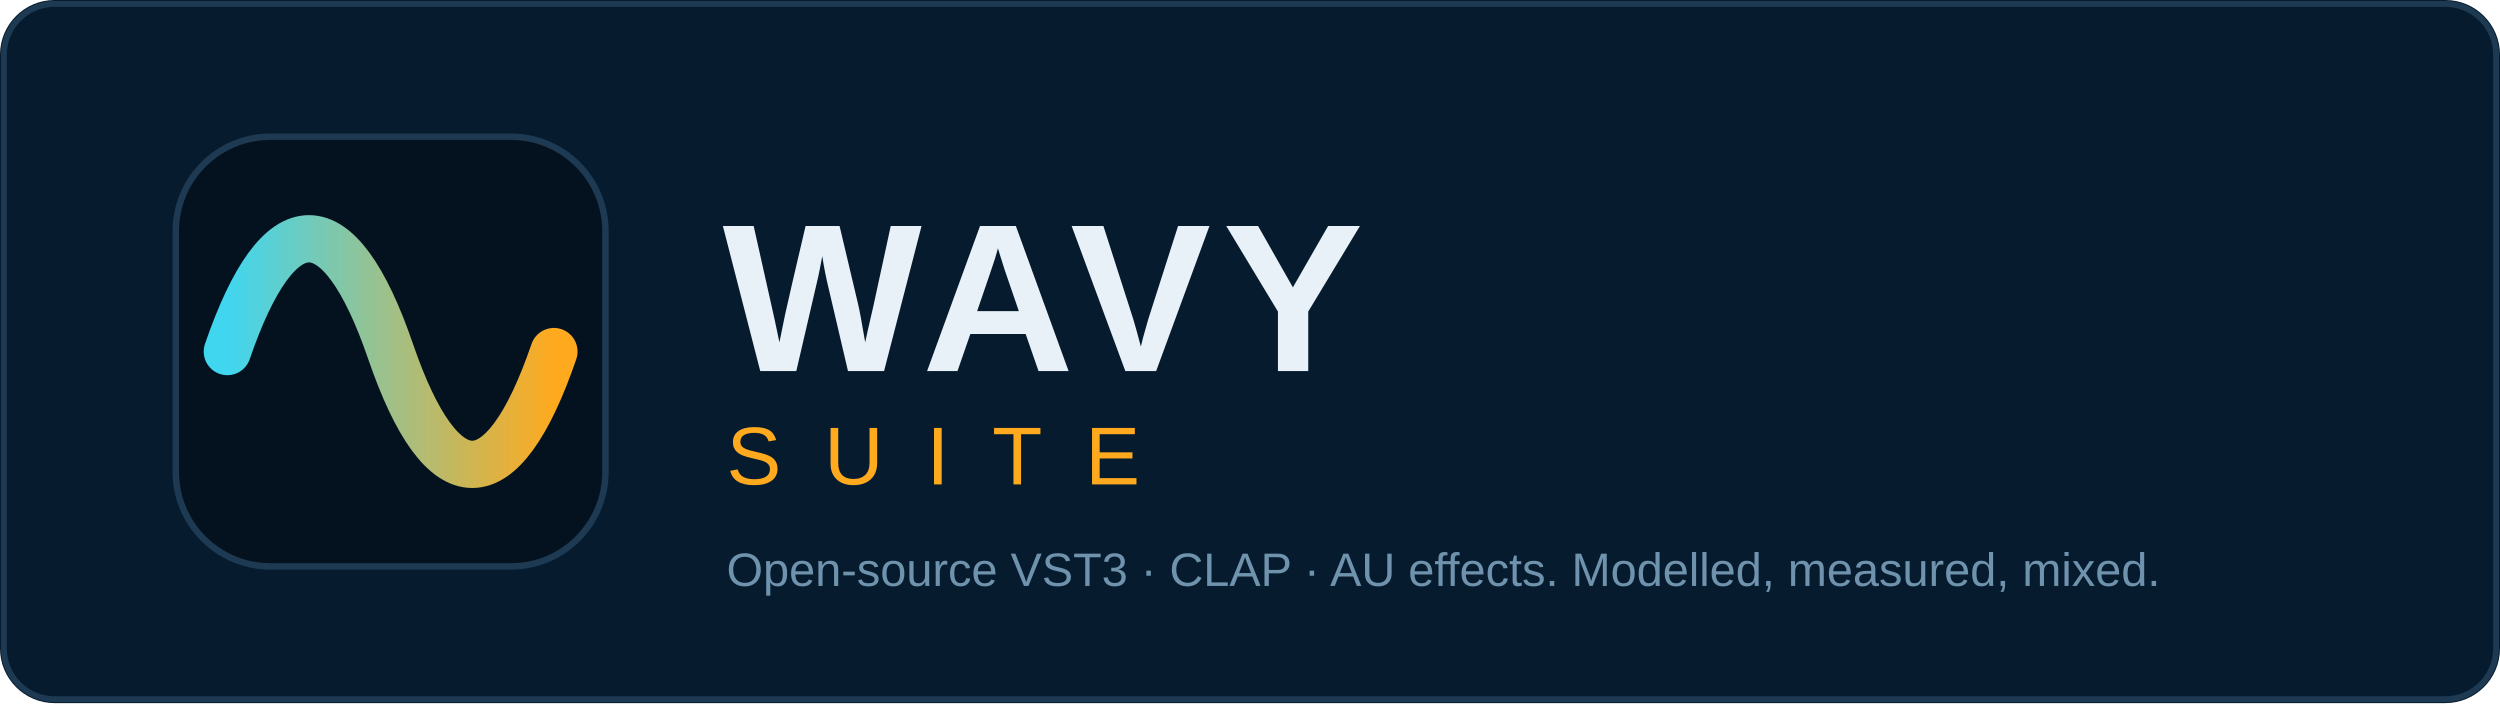
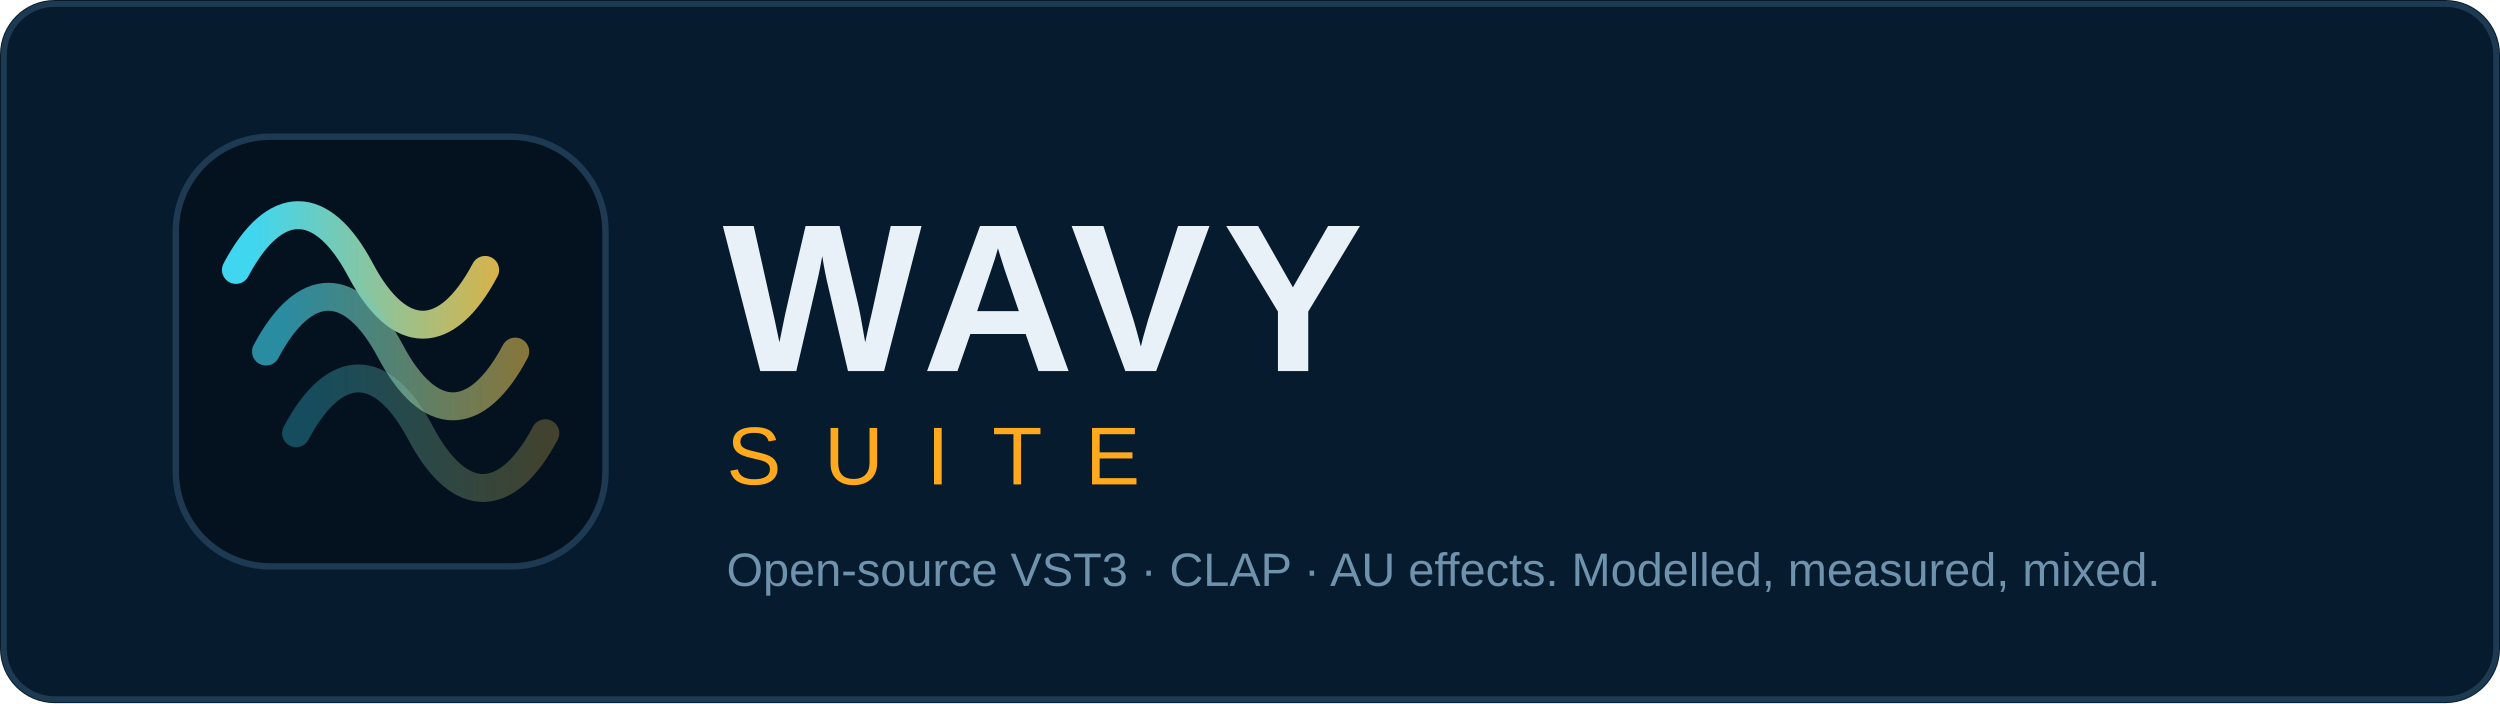
<svg xmlns="http://www.w3.org/2000/svg" viewBox="0 0 1280 360" width="1280" height="360" role="img">
  <defs>
-     <linearGradient id="wg" x1="24" y1="0" x2="176" y2="0" gradientUnits="userSpaceOnUse">
+     <linearGradient id="wg" x1="28" y1="0" x2="172" y2="0" gradientUnits="userSpaceOnUse">
      <stop offset="0" stop-color="#40d6f0" />
      <stop offset="1" stop-color="#ffaa1e" />
    </linearGradient>
  </defs>
  <rect width="1280" height="360" rx="28" fill="#061b2e" />
  <rect x="2" y="2" width="1276" height="356" rx="26" fill="none" stroke="#1d3a52" stroke-width="3" />
  <g transform="translate(90 70) scale(1.1)">
    <rect width="200" height="200" rx="44" fill="#04121f" stroke="#1d3a52" stroke-width="3" />
-     <path d="M24 100 C48 30,76 30,100 100 S152 170,176 100" fill="none" stroke="url(#wg)" stroke-width="22" stroke-linecap="round" />
+     <g fill="none" stroke="url(#wg)" stroke-linecap="round" stroke-width="13">
+       <path d="M20 0 C38 -34,60 -34,78 0 S118 34,136 0" transform="translate(8 62)" />
+       <path d="M20 0 C38 -34,60 -34,78 0 S118 34,136 0" transform="translate(22 100)" opacity=".62" />
+       <path d="M20 0 C38 -34,60 -34,78 0 S118 34,136 0" transform="translate(36 138)" opacity=".3" />
+     </g>
  </g>
  <text x="370" y="190" font-family="Segoe UI, Arial, Helvetica, sans-serif" font-size="108" font-weight="700" fill="#e8f1f7" letter-spacing="6">WAVY</text>
  <text x="372" y="248" font-family="Segoe UI, Arial, Helvetica, sans-serif" font-size="42" font-weight="400" fill="#ffaa1e" letter-spacing="22">SUITE</text>
  <text x="372" y="300" font-family="Segoe UI, Arial, Helvetica, sans-serif" font-size="24" fill="#6f92ad">Open-source VST3 · CLAP · AU effects. Modelled, measured, mixed.</text>
</svg>
